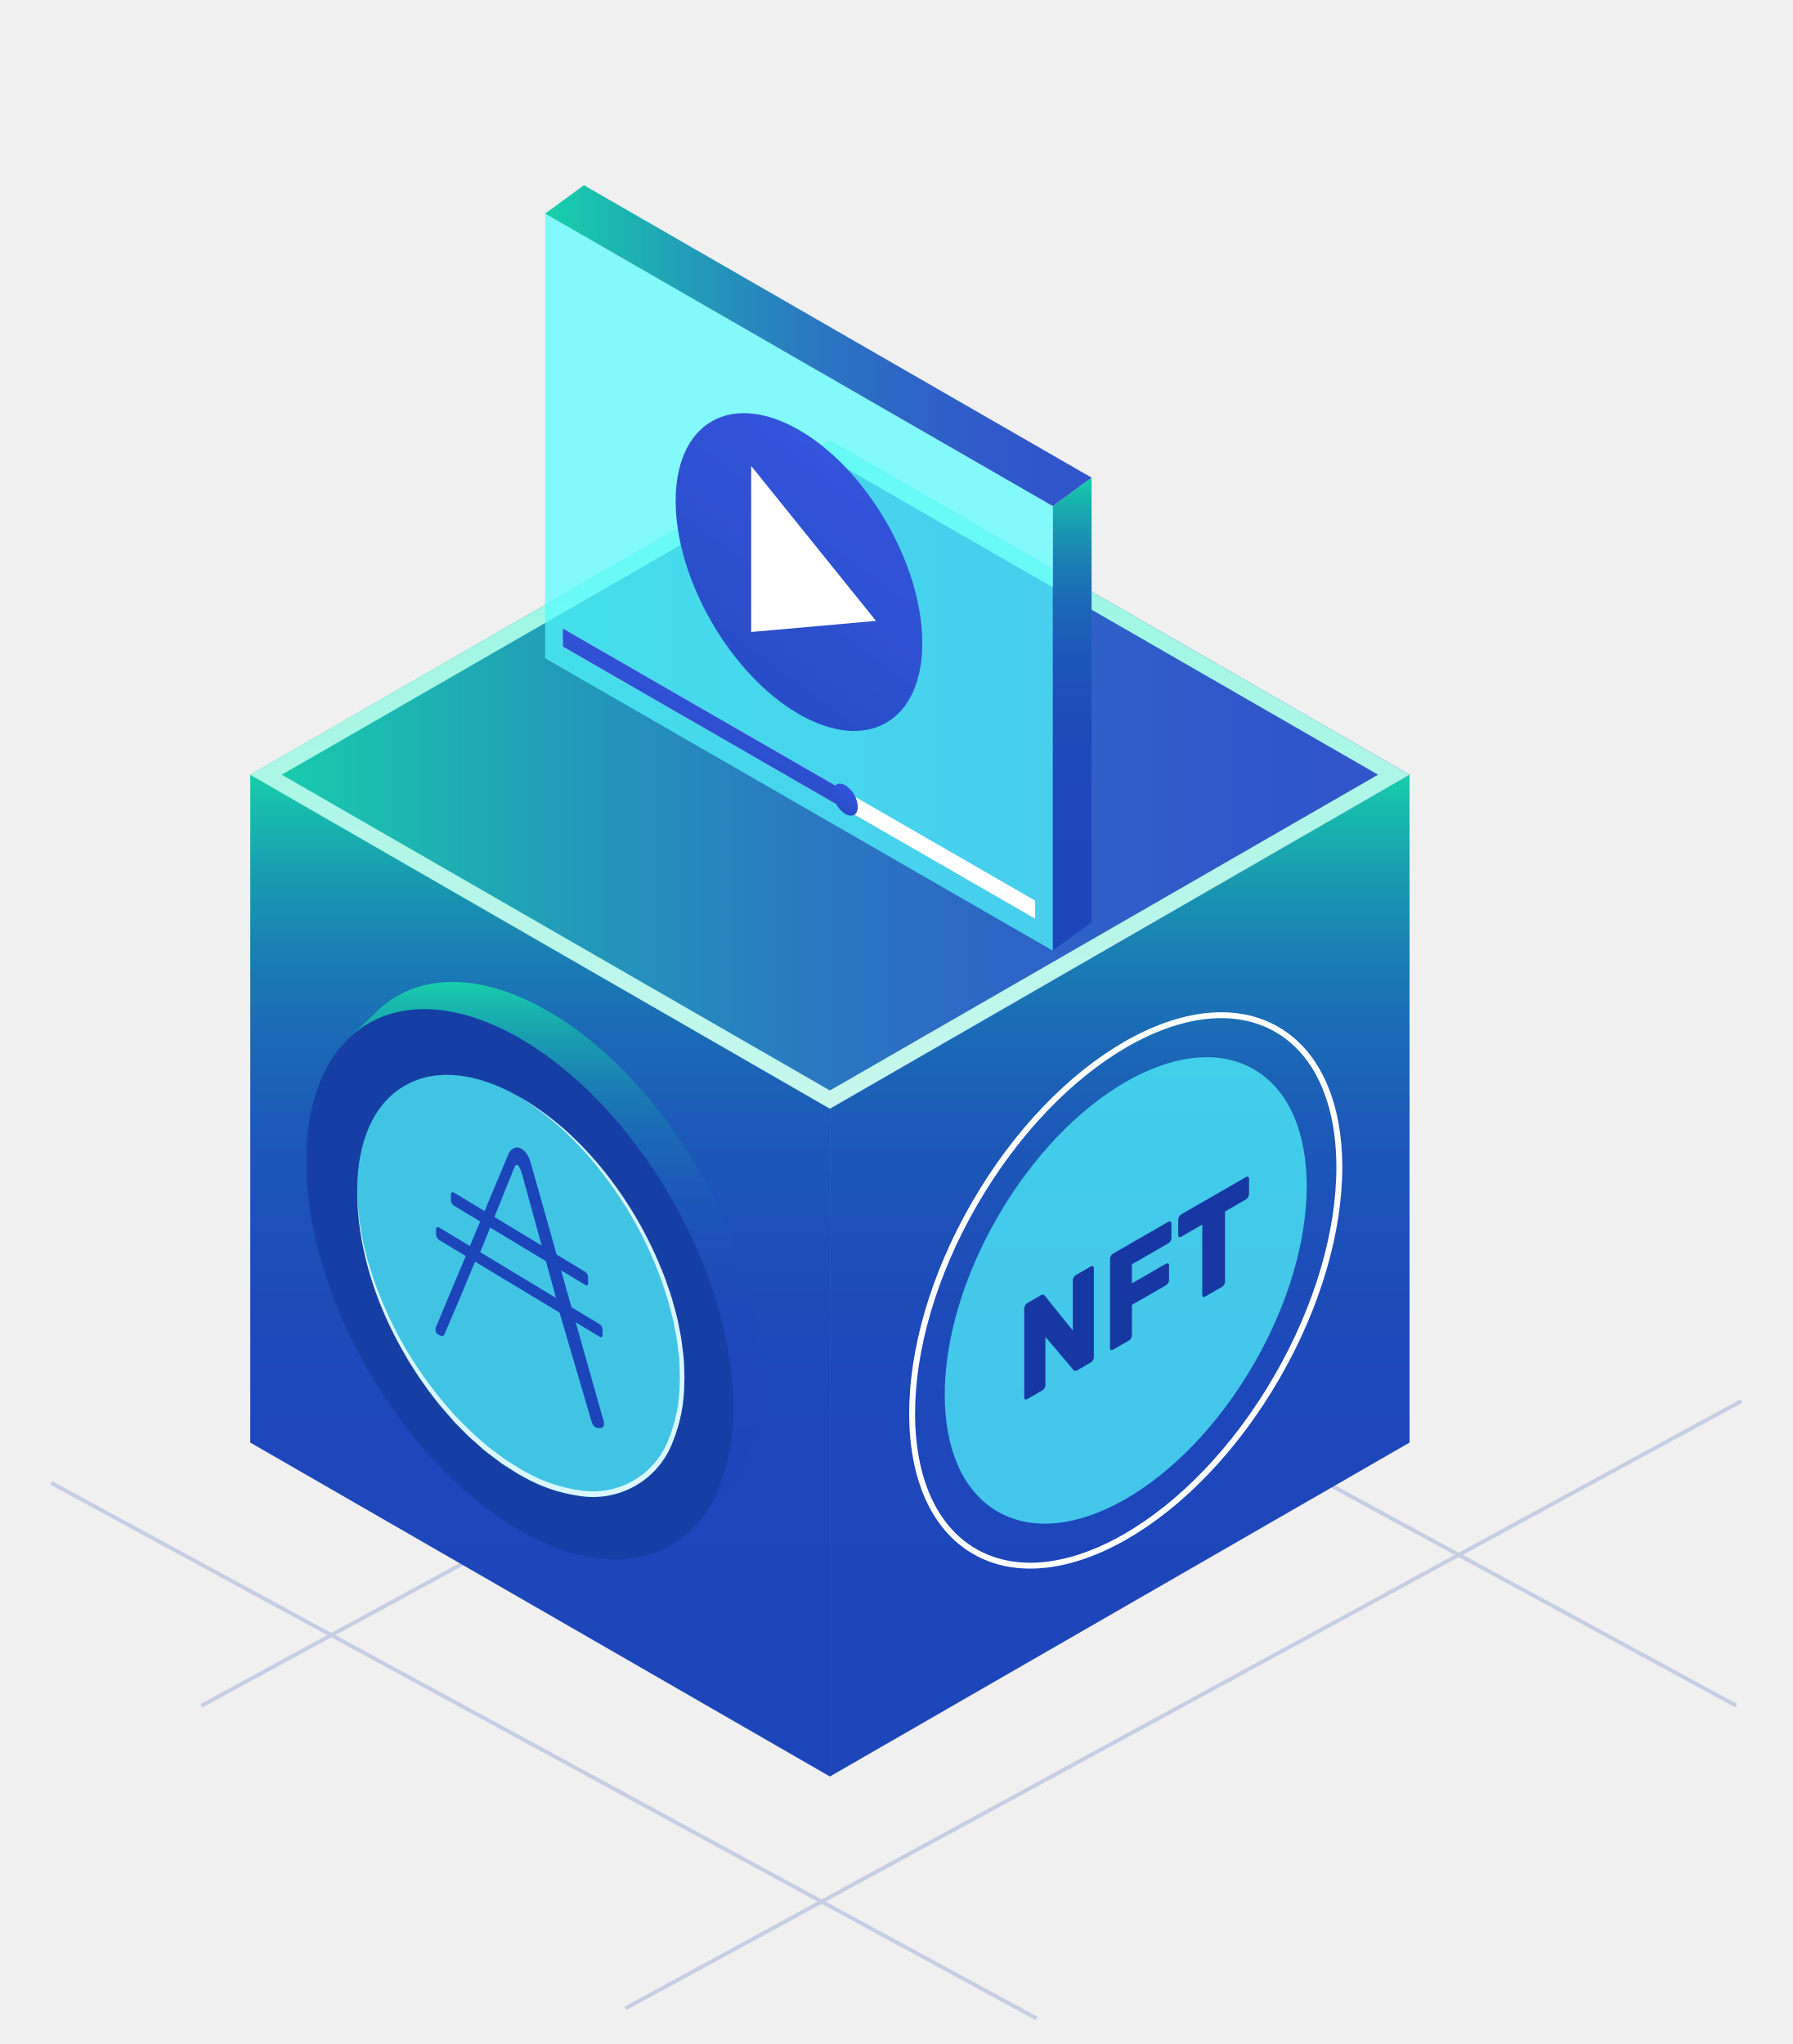
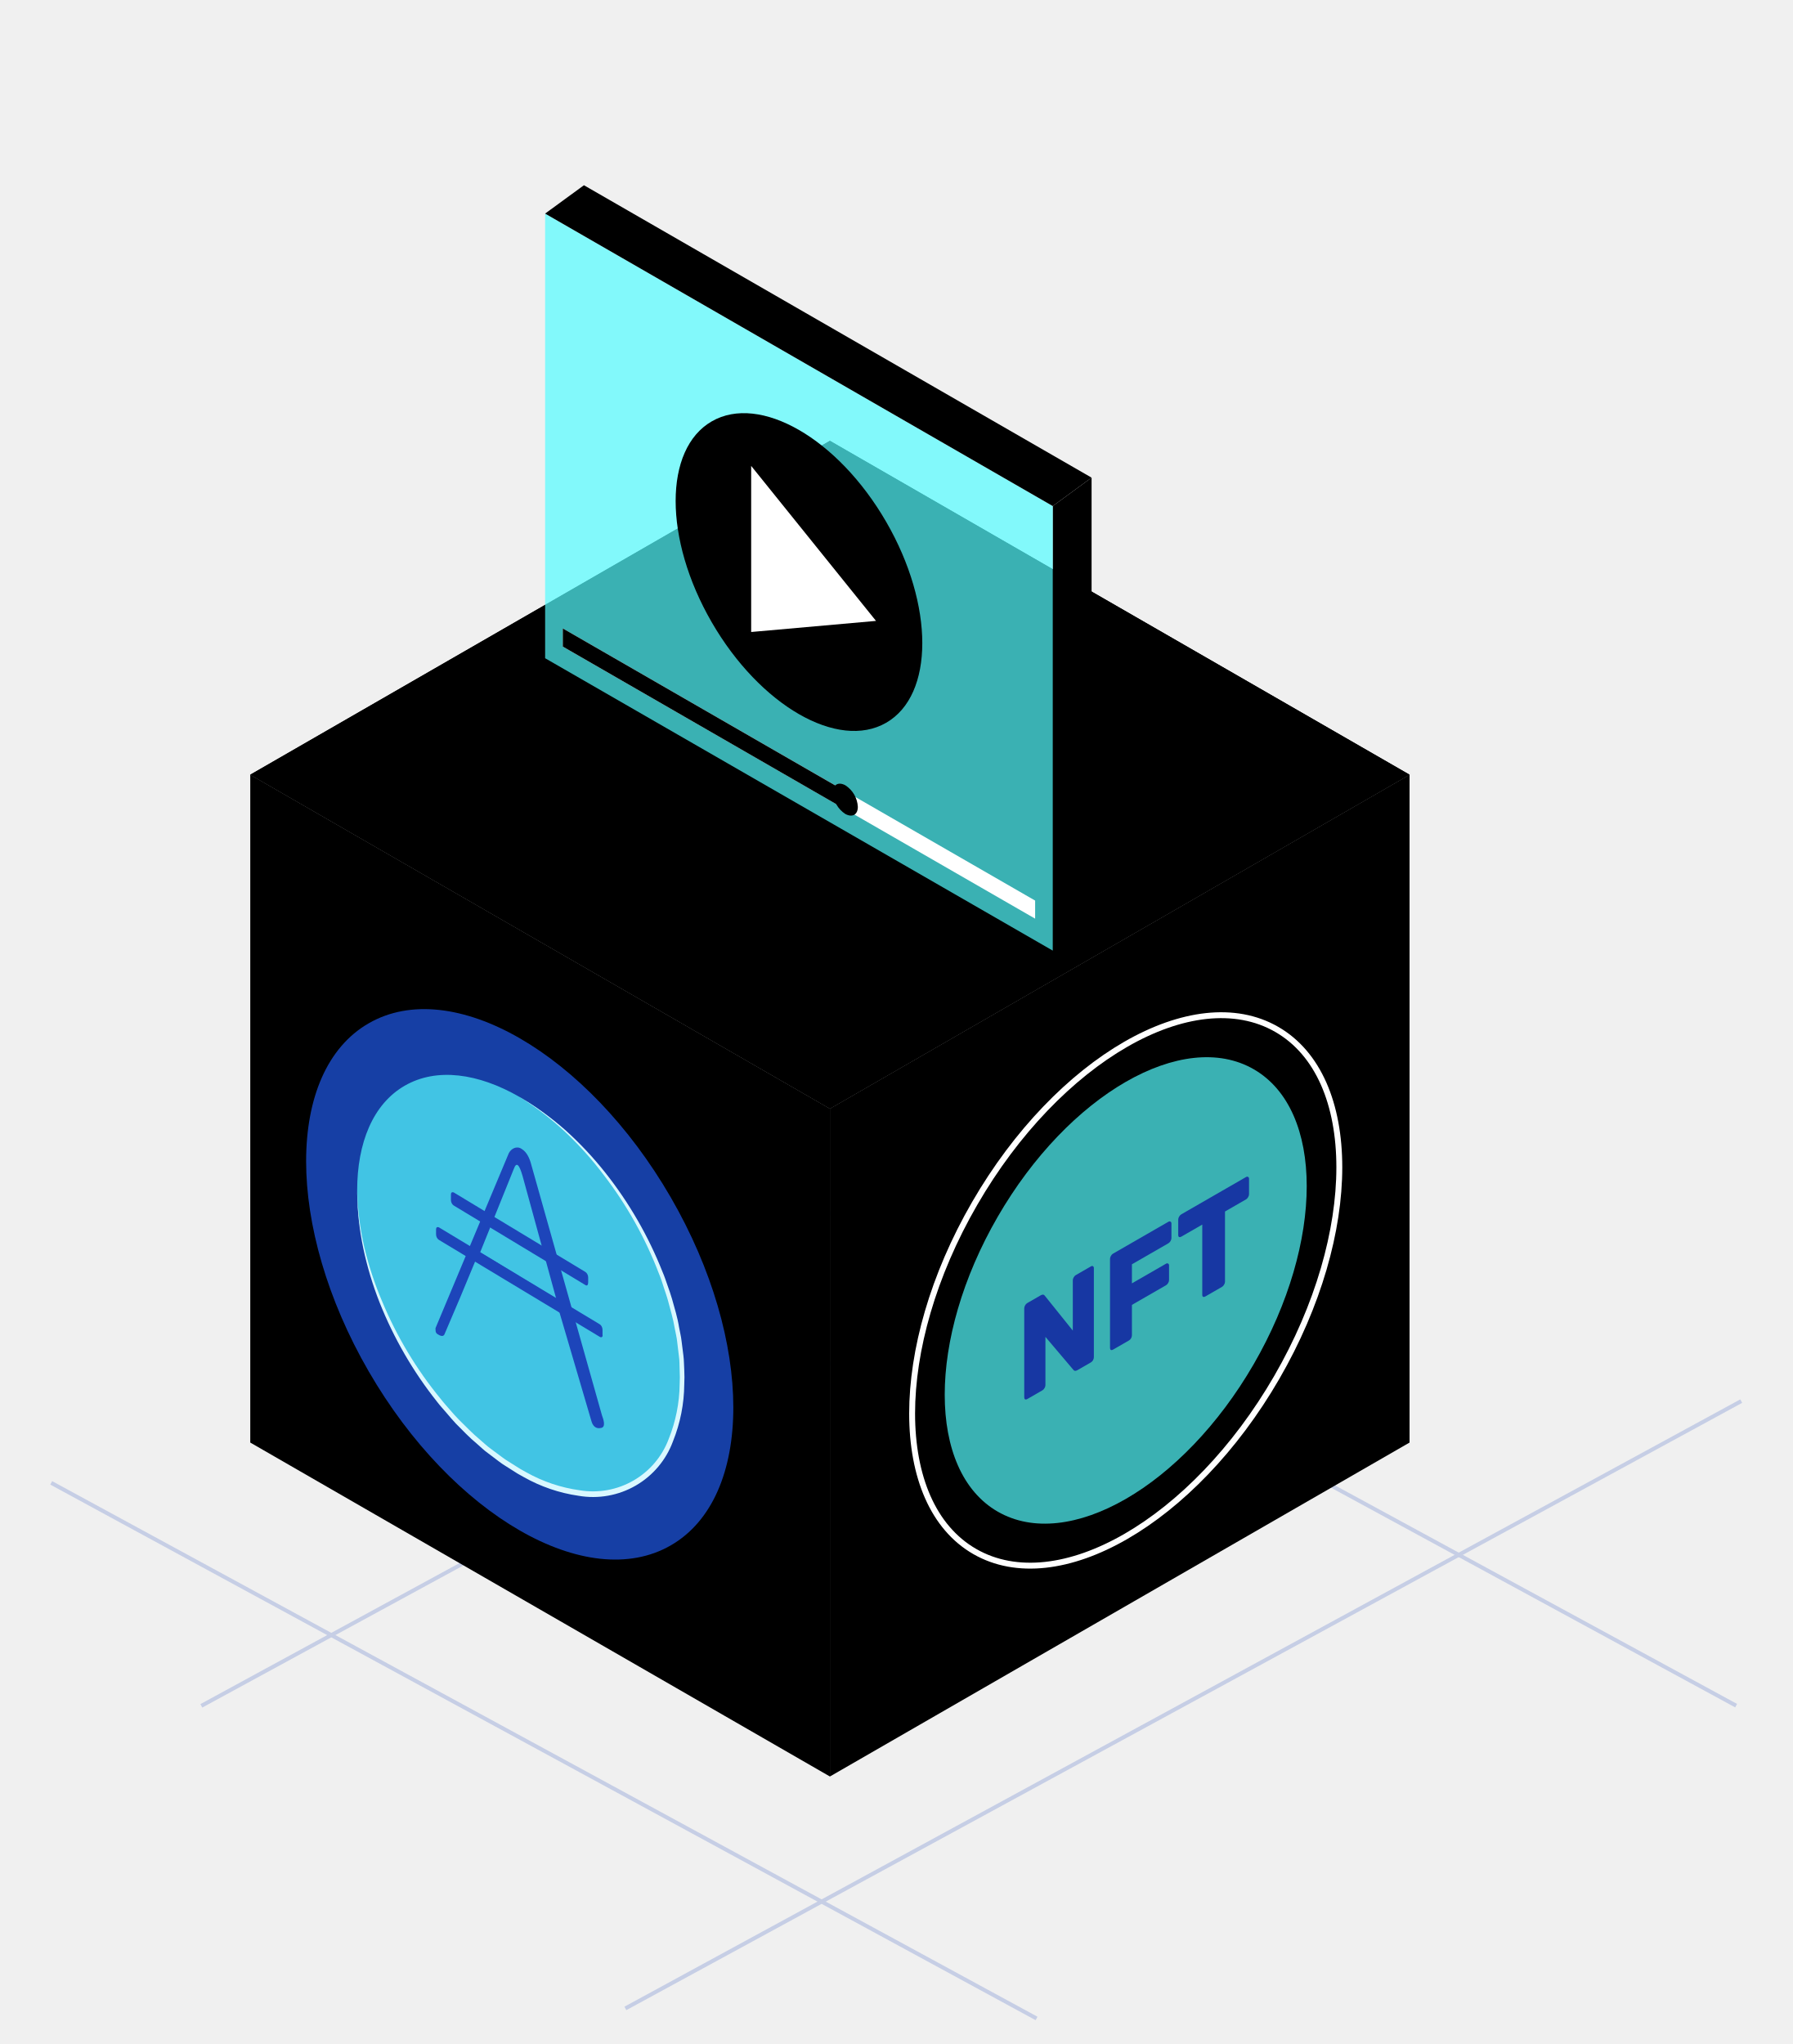
<svg xmlns="http://www.w3.org/2000/svg" width="228" height="260" viewBox="0 0 228 260" fill="none">
  <g opacity="0.2">
    <path d="M79.549 255.473L221.486 178.224" stroke="#1D45BA" stroke-width="0.5" />
    <path d="M25.611 216.984L158.017 144.923" stroke="#1D45BA" stroke-width="0.5" />
    <path d="M71.314 135.688L220.835 216.96" stroke="#1D45BA" stroke-width="0.5" />
    <path d="M6.514 188.622L131.851 256.75" stroke="#1D45BA" stroke-width="0.5" />
  </g>
  <path d="M105.565 225.973L31.834 183.496V98.543L105.565 141.02V225.973Z" fill="url(#paint0_linear_1043_78601)" />
  <path d="M179.296 98.543L105.564 141.02V225.973L179.296 183.496V98.543Z" fill="url(#paint1_linear_1043_78601)" />
  <path d="M105.565 56.073L179.296 98.543L105.565 141.019L31.834 98.543L105.565 56.073Z" fill="url(#paint2_linear_1043_78601)" />
  <path d="M33.837 98.543L105.565 57.227L177.293 98.543L105.565 139.865L33.837 98.543Z" stroke="url(#paint3_linear_1043_78601)" stroke-width="2" />
  <path d="M91.615 191.022C94.916 187.742 96.866 182.474 96.866 175.559C96.866 158.268 84.698 137.246 69.703 128.607C60.732 123.437 52.778 123.867 47.833 128.739L44.35 132.089C40.944 135.355 38.932 140.686 38.932 147.726C38.932 165.017 51.093 186.039 66.095 194.685C74.878 199.744 82.686 199.431 87.686 194.838L87.777 194.747L88.007 194.532L91.364 191.286L91.608 191.05L91.615 191.022Z" fill="url(#paint4_linear_1043_78601)" />
  <path d="M85.322 196.576C95.933 190.464 95.932 170.642 85.321 152.304C74.71 133.966 57.507 124.054 46.897 130.167C36.286 136.279 36.287 156.1 46.898 174.439C57.509 192.777 74.712 202.688 85.322 196.576Z" fill="#163FA5" />
  <path opacity="0.7" d="M80.733 188.644C88.808 183.992 88.808 168.906 80.732 154.949C72.656 140.991 59.562 133.448 51.487 138.1C43.412 142.751 43.413 157.837 51.489 171.795C59.565 185.752 72.658 193.296 80.733 188.644Z" fill="#52FCFF" />
  <path fill-rule="evenodd" clip-rule="evenodd" d="M71.102 166.72L75.238 180.794C75.379 181.279 75.729 181.834 76.5 181.626C77.061 181.487 76.781 180.586 76.571 180.031L67.596 148.21C67.386 147.378 67.035 146.546 66.334 146.13C65.703 145.714 65.002 146.13 64.722 146.685L55.397 168.939V169.077C55.397 169.493 55.467 169.632 55.887 169.84C56.168 169.979 56.378 169.979 56.518 169.771C57.78 166.859 59.323 163.184 60.515 160.273L71.102 166.72ZM65.353 148.695C65.703 147.724 66.054 148.14 66.474 149.596L70.751 165.195L61.076 159.302L65.353 148.695Z" fill="#1D45BA" />
  <path d="M76.29 170.048L55.817 157.707C55.607 157.569 55.467 157.291 55.467 157.014V156.39C55.467 156.113 55.607 156.044 55.817 156.113L76.29 168.453C76.501 168.592 76.641 168.869 76.641 169.146V169.77C76.711 170.048 76.501 170.186 76.29 170.048Z" fill="#1D45BA" />
  <path d="M74.467 163.462L57.71 153.34C57.5 153.202 57.359 152.924 57.359 152.647V151.954C57.359 151.676 57.5 151.607 57.71 151.676L74.467 161.798C74.677 161.937 74.817 162.214 74.817 162.491V163.115C74.817 163.462 74.677 163.601 74.467 163.462Z" fill="#1D45BA" />
  <path d="M66.109 139.553C68.21 140.783 70.184 142.217 72.002 143.834C73.81 145.466 75.478 147.247 76.989 149.157C80.024 152.988 82.478 157.242 84.274 161.785C84.518 162.341 84.706 162.925 84.908 163.501C85.11 164.078 85.319 164.648 85.486 165.239C85.806 166.413 86.183 167.588 86.371 168.797C86.475 169.395 86.635 169.985 86.698 170.597L86.928 172.418C87.011 173.029 86.998 173.641 87.039 174.253C87.071 174.866 87.071 175.481 87.039 176.094C87.018 178.569 86.534 181.018 85.612 183.315C84.743 185.697 83.063 187.698 80.866 188.968C78.668 190.239 76.093 190.698 73.59 190.265C71.14 189.911 68.778 189.105 66.625 187.888C66.081 187.602 65.553 187.287 65.044 186.943C64.535 186.602 63.992 186.31 63.512 185.935L62.042 184.823C61.541 184.469 61.109 184.031 60.649 183.635C59.702 182.856 58.866 181.96 58.002 181.098C57.578 180.653 57.187 180.181 56.783 179.708C56.38 179.236 55.968 178.798 55.606 178.318C52.563 174.493 50.099 170.243 48.293 165.704C47.404 163.45 46.705 161.125 46.204 158.755C45.705 156.375 45.449 153.951 45.438 151.52C45.498 153.926 45.802 156.319 46.343 158.664C46.903 161.02 47.662 163.324 48.614 165.552C50.471 170.017 52.975 174.188 56.045 177.929C56.414 178.409 56.825 178.853 57.222 179.319C57.619 179.785 58.016 180.222 58.441 180.653C59.312 181.494 60.134 182.377 61.067 183.141C61.527 183.53 61.958 183.954 62.46 184.309L63.909 185.386C64.389 185.754 64.918 186.039 65.42 186.373C65.919 186.705 66.435 187.011 66.966 187.29C69.059 188.462 71.353 189.233 73.729 189.563C76.084 189.957 78.502 189.522 80.57 188.331C82.638 187.14 84.226 185.268 85.061 183.037C85.95 180.826 86.422 178.47 86.454 176.087C86.486 175.488 86.486 174.887 86.454 174.287C86.419 173.69 86.454 173.092 86.357 172.494L86.141 170.701C86.085 170.104 85.925 169.52 85.82 168.922C85.625 167.734 85.27 166.58 84.971 165.447C84.817 164.87 84.602 164.301 84.421 163.724C84.239 163.147 84.058 162.577 83.822 162.021C82.098 157.497 79.718 153.25 76.759 149.414C75.301 147.479 73.682 145.67 71.918 144.007C70.134 142.335 68.188 140.843 66.109 139.553Z" fill="#D9F8FF" />
  <path d="M162.405 175.212C173.016 156.874 173.017 137.052 162.406 130.94C151.796 124.828 134.593 134.739 123.982 153.077C113.371 171.416 113.37 191.237 123.981 197.35C134.591 203.462 151.794 193.551 162.405 175.212Z" stroke="white" stroke-width="0.75" stroke-miterlimit="10" />
  <path opacity="0.7" d="M159.474 173.524C168.465 157.984 168.465 141.188 159.474 136.008C150.483 130.829 135.905 139.227 126.914 154.767C117.922 170.307 117.922 187.103 126.913 192.283C135.904 197.462 150.482 189.064 159.474 173.524Z" fill="#52FCFF" />
  <path d="M138.85 117.313L133.912 120.92V64.371L138.85 60.757V117.313Z" fill="url(#paint5_linear_1043_78601)" />
  <path opacity="0.7" d="M133.912 120.921L69.34 83.727V27.17L133.912 64.372V120.921Z" fill="#52FCFF" />
  <path d="M131.67 116.855L71.59 82.246V79.939L131.67 114.555V116.855Z" fill="white" />
  <path d="M107.529 100.649L71.59 79.939V82.246L107.529 102.956V100.649Z" fill="url(#paint6_linear_1043_78601)" />
  <path d="M109.118 102.629C109.118 103.637 108.422 104.019 107.53 103.54C107.069 103.24 106.685 102.836 106.41 102.36C106.135 101.884 105.977 101.35 105.949 100.801C105.949 99.794 106.646 99.412 107.53 99.891C107.993 100.19 108.379 100.593 108.655 101.069C108.931 101.545 109.09 102.08 109.118 102.629Z" fill="url(#paint7_linear_1043_78601)" />
  <path d="M69.34 27.169L74.278 23.562L138.85 60.757L133.912 64.371L69.34 27.169Z" fill="url(#paint8_linear_1043_78601)" />
  <path d="M112.722 91.936C118.848 88.407 118.848 76.963 112.723 66.376C106.597 55.789 96.665 50.068 90.538 53.597C84.412 57.127 84.412 68.57 90.537 79.157C96.663 89.744 106.595 95.465 112.722 91.936Z" fill="url(#paint9_linear_1043_78601)" />
  <path d="M111.429 78.979L95.549 59.263V80.39L111.429 78.979Z" fill="white" />
  <path d="M130.664 177.965C130.563 178.023 130.472 178.034 130.391 177.999C130.32 177.947 130.285 177.863 130.285 177.747L130.285 166.426C130.285 166.298 130.32 166.173 130.391 166.051C130.462 165.917 130.553 165.819 130.664 165.755L132.374 164.769C132.606 164.635 132.778 164.647 132.889 164.804L136.462 169.252L136.462 162.868C136.462 162.74 136.497 162.615 136.568 162.493C136.639 162.359 136.729 162.26 136.84 162.196L138.763 161.089C138.874 161.025 138.965 161.019 139.036 161.071C139.106 161.112 139.142 161.196 139.142 161.324L139.142 172.627C139.142 172.755 139.106 172.886 139.036 173.02C138.965 173.142 138.874 173.235 138.763 173.299L137.052 174.284C136.82 174.418 136.649 174.406 136.538 174.249L132.98 170.054L132.98 176.194C132.98 176.322 132.94 176.45 132.859 176.578C132.788 176.7 132.697 176.793 132.586 176.857L130.664 177.965Z" fill="#1737A3" />
  <path d="M141.574 171.679C141.473 171.737 141.383 171.749 141.302 171.714C141.231 171.662 141.196 171.577 141.196 171.461L141.196 160.141C141.196 160.013 141.231 159.888 141.302 159.766C141.373 159.632 141.463 159.533 141.574 159.469L148.614 155.414C148.725 155.35 148.816 155.344 148.887 155.396C148.967 155.431 149.008 155.513 149.008 155.64L149.008 157.489C149.008 157.617 148.967 157.745 148.887 157.873C148.816 157.995 148.725 158.088 148.614 158.152L143.982 160.821L143.982 163.245L148.311 160.751C148.422 160.687 148.513 160.681 148.584 160.734C148.665 160.769 148.705 160.85 148.705 160.978L148.705 162.827C148.705 162.955 148.665 163.083 148.584 163.211C148.513 163.333 148.422 163.426 148.311 163.49L143.982 165.984L143.982 169.856C143.982 169.973 143.946 170.098 143.876 170.231C143.805 170.353 143.714 170.446 143.603 170.51L141.574 171.679Z" fill="#1737A3" />
  <path d="M153.324 164.91C153.213 164.974 153.117 164.989 153.036 164.954C152.965 164.913 152.93 164.829 152.93 164.701L152.93 155.77L150.266 157.305C150.155 157.369 150.059 157.384 149.978 157.349C149.907 157.308 149.872 157.224 149.872 157.096L149.872 155.142C149.872 155.015 149.907 154.89 149.978 154.767C150.059 154.628 150.155 154.526 150.266 154.462L158.486 149.727C158.597 149.663 158.688 149.657 158.759 149.709C158.839 149.744 158.88 149.825 158.88 149.953L158.88 151.907C158.88 152.035 158.839 152.163 158.759 152.291C158.688 152.413 158.597 152.506 158.486 152.57L155.822 154.105L155.822 163.035C155.822 163.163 155.781 163.291 155.701 163.419C155.63 163.541 155.539 163.634 155.428 163.698L153.324 164.91Z" fill="#1737A3" />
  <defs>
    <linearGradient id="paint0_linear_1043_78601" x1="110.323" y1="241.715" x2="110.323" y2="97.871" gradientUnits="userSpaceOnUse">
-       <stop stop-color="#1D45BA" />
-       <stop offset="0.42" stop-color="#1D47BA" />
-       <stop offset="0.572" stop-color="#1D4EB9" />
-       <stop offset="0.68" stop-color="#1C59B8" />
-       <stop offset="0.767" stop-color="#1B6AB6" />
-       <stop offset="0.842" stop-color="#1A80B3" />
-       <stop offset="0.908" stop-color="#199CB0" />
-       <stop offset="0.966" stop-color="#18BBAD" />
-       <stop offset="1" stop-color="#17D1AA" />
+       <stop stopColor="#1D45BA" />
+       <stop offset="0.42" stopColor="#1D47BA" />
+       <stop offset="0.572" stopColor="#1D4EB9" />
+       <stop offset="0.68" stopColor="#1C59B8" />
+       <stop offset="0.767" stopColor="#1B6AB6" />
+       <stop offset="0.842" stopColor="#1A80B3" />
+       <stop offset="0.908" stopColor="#199CB0" />
+       <stop offset="0.966" stopColor="#18BBAD" />
+       <stop offset="1" stopColor="#17D1AA" />
    </linearGradient>
    <linearGradient id="paint1_linear_1043_78601" x1="184.054" y1="241.715" x2="184.054" y2="97.871" gradientUnits="userSpaceOnUse">
-       <stop stop-color="#1D45BA" />
-       <stop offset="0.42" stop-color="#1D47BA" />
-       <stop offset="0.572" stop-color="#1D4EB9" />
-       <stop offset="0.68" stop-color="#1C59B8" />
-       <stop offset="0.767" stop-color="#1B6AB6" />
-       <stop offset="0.842" stop-color="#1A80B3" />
-       <stop offset="0.908" stop-color="#199CB0" />
-       <stop offset="0.966" stop-color="#18BBAD" />
-       <stop offset="1" stop-color="#17D1AA" />
+       <stop stopColor="#1D45BA" />
+       <stop offset="0.42" stopColor="#1D47BA" />
+       <stop offset="0.572" stopColor="#1D4EB9" />
+       <stop offset="0.68" stopColor="#1C59B8" />
+       <stop offset="0.767" stopColor="#1B6AB6" />
+       <stop offset="0.842" stopColor="#1A80B3" />
+       <stop offset="0.908" stopColor="#199CB0" />
+       <stop offset="0.966" stopColor="#18BBAD" />
+       <stop offset="1" stopColor="#17D1AA" />
    </linearGradient>
    <linearGradient id="paint2_linear_1043_78601" x1="31.834" y1="141.005" x2="179.296" y2="141.005" gradientUnits="userSpaceOnUse">
-       <stop stop-color="#17D1AA" />
-       <stop offset="0.07" stop-color="#1AC2AE" />
-       <stop offset="0.27" stop-color="#229BB8" />
-       <stop offset="0.46" stop-color="#297CC0" />
-       <stop offset="0.65" stop-color="#2D66C6" />
-       <stop offset="0.83" stop-color="#3059CA" />
-       <stop offset="1" stop-color="#3154CB" />
+       <stop stopColor="#17D1AA" />
+       <stop offset="0.07" stopColor="#1AC2AE" />
+       <stop offset="0.27" stopColor="#229BB8" />
+       <stop offset="0.46" stopColor="#297CC0" />
+       <stop offset="0.65" stopColor="#2D66C6" />
+       <stop offset="0.83" stopColor="#3059CA" />
+       <stop offset="1" stopColor="#3154CB" />
    </linearGradient>
    <linearGradient id="paint3_linear_1043_78601" x1="105.565" y1="56.073" x2="105.565" y2="141.019" gradientUnits="userSpaceOnUse">
-       <stop stop-color="#93F5E1" />
-       <stop offset="1" stop-color="#C6F7ED" />
+       <stop stopColor="#93F5E1" />
+       <stop offset="1" stopColor="#C6F7ED" />
    </linearGradient>
    <linearGradient id="paint4_linear_1043_78601" x1="100.605" y1="207.459" x2="100.605" y2="124.517" gradientUnits="userSpaceOnUse">
-       <stop stop-color="#1D45BA" />
-       <stop offset="0.42" stop-color="#1D47BA" />
-       <stop offset="0.572" stop-color="#1D4EB9" />
-       <stop offset="0.68" stop-color="#1C59B8" />
-       <stop offset="0.767" stop-color="#1B6AB6" />
-       <stop offset="0.842" stop-color="#1A80B3" />
-       <stop offset="0.908" stop-color="#199CB0" />
-       <stop offset="0.966" stop-color="#18BBAD" />
-       <stop offset="1" stop-color="#17D1AA" />
+       <stop stopColor="#1D45BA" />
+       <stop offset="0.42" stopColor="#1D47BA" />
+       <stop offset="0.572" stopColor="#1D4EB9" />
+       <stop offset="0.68" stopColor="#1C59B8" />
+       <stop offset="0.767" stopColor="#1B6AB6" />
+       <stop offset="0.842" stopColor="#1A80B3" />
+       <stop offset="0.908" stopColor="#199CB0" />
+       <stop offset="0.966" stopColor="#18BBAD" />
+       <stop offset="1" stopColor="#17D1AA" />
    </linearGradient>
    <linearGradient id="paint5_linear_1043_78601" x1="139.169" y1="128.353" x2="139.169" y2="60.439" gradientUnits="userSpaceOnUse">
-       <stop stop-color="#1D45BA" />
-       <stop offset="0.42" stop-color="#1D47BA" />
-       <stop offset="0.572" stop-color="#1D4EB9" />
-       <stop offset="0.68" stop-color="#1C59B8" />
-       <stop offset="0.767" stop-color="#1B6AB6" />
-       <stop offset="0.842" stop-color="#1A80B3" />
-       <stop offset="0.908" stop-color="#199CB0" />
-       <stop offset="0.966" stop-color="#18BBAD" />
-       <stop offset="1" stop-color="#17D1AA" />
+       <stop stopColor="#1D45BA" />
+       <stop offset="0.42" stopColor="#1D47BA" />
+       <stop offset="0.572" stopColor="#1D4EB9" />
+       <stop offset="0.68" stopColor="#1C59B8" />
+       <stop offset="0.767" stopColor="#1B6AB6" />
+       <stop offset="0.842" stopColor="#1A80B3" />
+       <stop offset="0.908" stopColor="#199CB0" />
+       <stop offset="0.966" stopColor="#18BBAD" />
+       <stop offset="1" stopColor="#17D1AA" />
    </linearGradient>
    <linearGradient id="paint6_linear_1043_78601" x1="109.14" y1="116.893" x2="130.101" y2="60.42" gradientUnits="userSpaceOnUse">
-       <stop stop-color="#244ABF" />
-       <stop offset="1" stop-color="#4760FF" />
+       <stop stopColor="#244ABF" />
+       <stop offset="1" stopColor="#4760FF" />
    </linearGradient>
    <linearGradient id="paint7_linear_1043_78601" x1="109.26" y1="106.203" x2="114.684" y2="98.897" gradientUnits="userSpaceOnUse">
-       <stop stop-color="#244ABF" />
-       <stop offset="1" stop-color="#4760FF" />
+       <stop stopColor="#244ABF" />
+       <stop offset="1" stopColor="#4760FF" />
    </linearGradient>
    <linearGradient id="paint8_linear_1043_78601" x1="69.34" y1="64.364" x2="138.85" y2="64.364" gradientUnits="userSpaceOnUse">
-       <stop stop-color="#17D1AA" />
-       <stop offset="0.07" stop-color="#1AC2AE" />
-       <stop offset="0.27" stop-color="#229BB8" />
-       <stop offset="0.46" stop-color="#297CC0" />
-       <stop offset="0.65" stop-color="#2D66C6" />
-       <stop offset="0.83" stop-color="#3059CA" />
-       <stop offset="1" stop-color="#3154CB" />
+       <stop stopColor="#17D1AA" />
+       <stop offset="0.07" stopColor="#1AC2AE" />
+       <stop offset="0.27" stopColor="#229BB8" />
+       <stop offset="0.46" stopColor="#297CC0" />
+       <stop offset="0.65" stopColor="#2D66C6" />
+       <stop offset="0.83" stopColor="#3059CA" />
+       <stop offset="1" stopColor="#3154CB" />
    </linearGradient>
    <linearGradient id="paint9_linear_1043_78601" x1="118.723" y1="117.455" x2="172.82" y2="45.008" gradientUnits="userSpaceOnUse">
-       <stop stop-color="#244ABF" />
-       <stop offset="1" stop-color="#4760FF" />
+       <stop stopColor="#244ABF" />
+       <stop offset="1" stopColor="#4760FF" />
    </linearGradient>
  </defs>
</svg>
